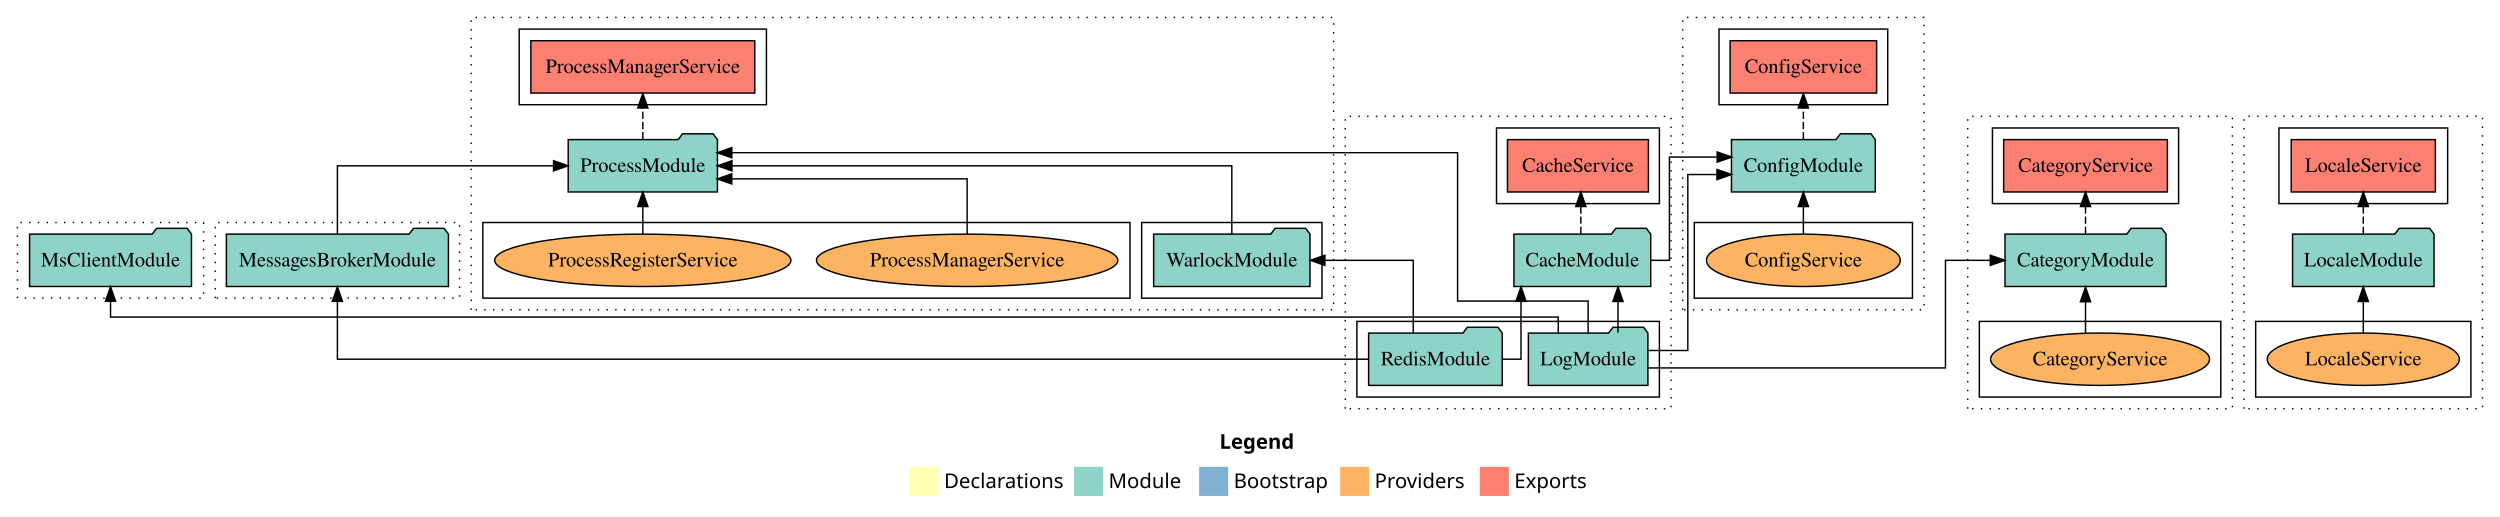
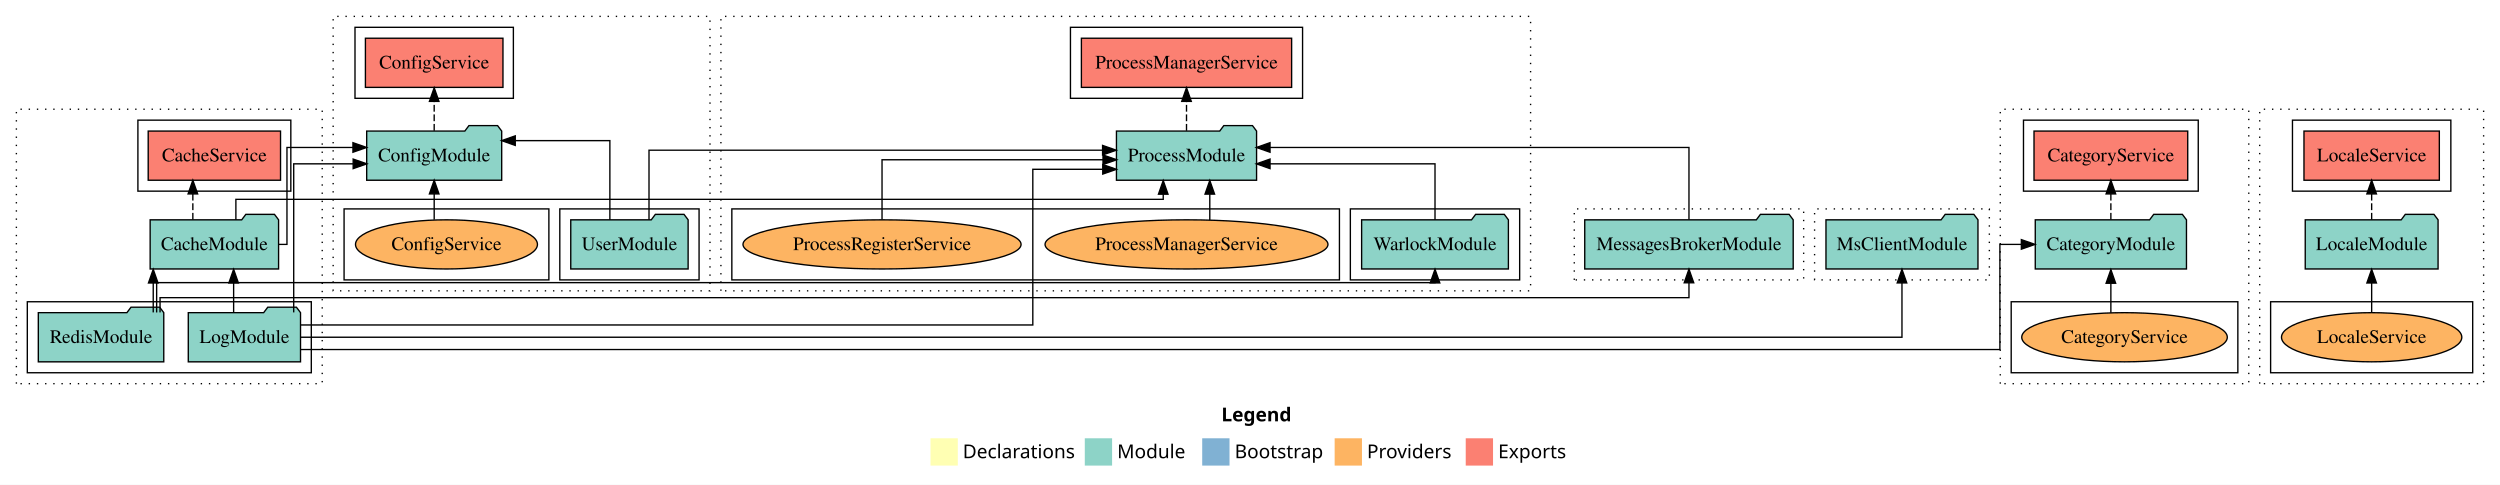
- <svg xmlns="http://www.w3.org/2000/svg" width="1719pt" height="355pt" viewBox="0.00 0.00 1719.00 355.00">
+ <svg xmlns="http://www.w3.org/2000/svg" width="1831pt" height="355pt" viewBox="0.00 0.00 1831.00 355.00">
  <g id="graph0" class="graph" transform="scale(1 1) rotate(0) translate(4 351)">
-     <polygon fill="white" stroke="transparent" points="-4,4 -4,-351 1715,-351 1715,4 -4,4" />
-     <text text-anchor="start" x="834.51" y="-42.4" font-family="Times-12" font-weight="bold" font-size="14.00">Legend</text>
-     <polygon fill="#ffffb3" stroke="transparent" points="621.5,-10 621.5,-30 641.5,-30 641.5,-10 621.5,-10" />
-     <text text-anchor="start" x="645.13" y="-15.4" font-family="Times-12" font-size="14.00">  Declarations</text>
-     <polygon fill="#8dd3c7" stroke="transparent" points="734.5,-10 734.5,-30 754.5,-30 754.5,-10 734.5,-10" />
-     <text text-anchor="start" x="758.23" y="-15.4" font-family="Times-12" font-size="14.00">  Module</text>
-     <polygon fill="#80b1d3" stroke="transparent" points="820.5,-10 820.5,-30 840.5,-30 840.5,-10 820.5,-10" />
-     <text text-anchor="start" x="844.28" y="-15.4" font-family="Times-12" font-size="14.00">  Bootstrap</text>
-     <polygon fill="#fdb462" stroke="transparent" points="917.5,-10 917.5,-30 937.5,-30 937.5,-10 917.5,-10" />
-     <text text-anchor="start" x="941.17" y="-15.4" font-family="Times-12" font-size="14.00">  Providers</text>
-     <polygon fill="#fb8072" stroke="transparent" points="1013.5,-10 1013.5,-30 1033.5,-30 1033.5,-10 1013.5,-10" />
-     <text text-anchor="start" x="1037.23" y="-15.4" font-family="Times-12" font-size="14.00">  Exports</text>
+     <polygon fill="white" stroke="transparent" points="-4,4 -4,-351 1827,-351 1827,4 -4,4" />
+     <text text-anchor="start" x="890.51" y="-42.4" font-family="Times-12" font-weight="bold" font-size="14.00">Legend</text>
+     <polygon fill="#ffffb3" stroke="transparent" points="677.5,-10 677.5,-30 697.5,-30 697.5,-10 677.5,-10" />
+     <text text-anchor="start" x="701.13" y="-15.4" font-family="Times-12" font-size="14.00">  Declarations</text>
+     <polygon fill="#8dd3c7" stroke="transparent" points="790.5,-10 790.5,-30 810.5,-30 810.5,-10 790.5,-10" />
+     <text text-anchor="start" x="814.23" y="-15.4" font-family="Times-12" font-size="14.00">  Module</text>
+     <polygon fill="#80b1d3" stroke="transparent" points="876.5,-10 876.5,-30 896.5,-30 896.5,-10 876.5,-10" />
+     <text text-anchor="start" x="900.28" y="-15.4" font-family="Times-12" font-size="14.00">  Bootstrap</text>
+     <polygon fill="#fdb462" stroke="transparent" points="973.5,-10 973.5,-30 993.5,-30 993.5,-10 973.5,-10" />
+     <text text-anchor="start" x="997.17" y="-15.4" font-family="Times-12" font-size="14.00">  Providers</text>
+     <polygon fill="#fb8072" stroke="transparent" points="1069.5,-10 1069.5,-30 1089.5,-30 1089.5,-10 1069.5,-10" />
+     <text text-anchor="start" x="1093.23" y="-15.4" font-family="Times-12" font-size="14.00">  Exports</text>
    <g id="clust7" class="cluster">
-       <polygon fill="none" stroke="black" stroke-dasharray="1,5" points="921,-70 921,-271 1145,-271 1145,-70 921,-70" />
+       <polygon fill="none" stroke="black" stroke-dasharray="1,5" points="8,-70 8,-271 232,-271 232,-70 8,-70" />
    </g>
    <g id="clust9" class="cluster">
-       <polygon fill="none" stroke="black" points="929,-78 929,-130 1137,-130 1137,-78 929,-78" />
+       <polygon fill="none" stroke="black" points="16,-78 16,-130 224,-130 224,-78 16,-78" />
    </g>
    <g id="clust10" class="cluster">
-       <polygon fill="none" stroke="black" points="1025,-211 1025,-263 1137,-263 1137,-211 1025,-211" />
+       <polygon fill="none" stroke="black" points="97,-211 97,-263 209,-263 209,-211 97,-211" />
    </g>
    <g id="clust19" class="cluster">
-       <polygon fill="none" stroke="black" stroke-dasharray="1,5" points="1349,-70 1349,-271 1531,-271 1531,-70 1349,-70" />
+       <polygon fill="none" stroke="black" stroke-dasharray="1,5" points="1461,-70 1461,-271 1643,-271 1643,-70 1461,-70" />
    </g>
    <g id="clust22" class="cluster">
-       <polygon fill="none" stroke="black" points="1366,-211 1366,-263 1494,-263 1494,-211 1366,-211" />
+       <polygon fill="none" stroke="black" points="1478,-211 1478,-263 1606,-263 1606,-211 1478,-211" />
    </g>
    <g id="clust24" class="cluster">
-       <polygon fill="none" stroke="black" points="1357,-78 1357,-130 1523,-130 1523,-78 1357,-78" />
+       <polygon fill="none" stroke="black" points="1469,-78 1469,-130 1635,-130 1635,-78 1469,-78" />
    </g>
    <g id="clust25" class="cluster">
-       <polygon fill="none" stroke="black" stroke-dasharray="1,5" points="1153,-138 1153,-339 1319,-339 1319,-138 1153,-138" />
+       <polygon fill="none" stroke="black" stroke-dasharray="1,5" points="240,-138 240,-339 516,-339 516,-138 240,-138" />
+     </g>
+     <g id="clust27" class="cluster">
+       <polygon fill="none" stroke="black" points="406,-146 406,-198 508,-198 508,-146 406,-146" />
    </g>
    <g id="clust28" class="cluster">
-       <polygon fill="none" stroke="black" points="1178,-279 1178,-331 1294,-331 1294,-279 1178,-279" />
+       <polygon fill="none" stroke="black" points="256,-279 256,-331 372,-331 372,-279 256,-279" />
    </g>
    <g id="clust30" class="cluster">
-       <polygon fill="none" stroke="black" points="1161,-146 1161,-198 1311,-198 1311,-146 1161,-146" />
+       <polygon fill="none" stroke="black" points="248,-146 248,-198 398,-198 398,-146 248,-146" />
    </g>
    <g id="clust43" class="cluster">
-       <polygon fill="none" stroke="black" stroke-dasharray="1,5" points="1539,-70 1539,-271 1703,-271 1703,-70 1539,-70" />
+       <polygon fill="none" stroke="black" stroke-dasharray="1,5" points="1651,-70 1651,-271 1815,-271 1815,-70 1651,-70" />
    </g>
    <g id="clust46" class="cluster">
-       <polygon fill="none" stroke="black" points="1563,-211 1563,-263 1679,-263 1679,-211 1563,-211" />
+       <polygon fill="none" stroke="black" points="1675,-211 1675,-263 1791,-263 1791,-211 1675,-211" />
    </g>
    <g id="clust48" class="cluster">
-       <polygon fill="none" stroke="black" points="1547,-78 1547,-130 1695,-130 1695,-78 1547,-78" />
+       <polygon fill="none" stroke="black" points="1659,-78 1659,-130 1807,-130 1807,-78 1659,-78" />
    </g>
    <g id="clust61" class="cluster">
-       <polygon fill="none" stroke="black" stroke-dasharray="1,5" points="144,-146 144,-198 312,-198 312,-146 144,-146" />
+       <polygon fill="none" stroke="black" stroke-dasharray="1,5" points="1149,-146 1149,-198 1317,-198 1317,-146 1149,-146" />
    </g>
    <g id="clust67" class="cluster">
-       <polygon fill="none" stroke="black" stroke-dasharray="1,5" points="8,-146 8,-198 136,-198 136,-146 8,-146" />
+       <polygon fill="none" stroke="black" stroke-dasharray="1,5" points="1325,-146 1325,-198 1453,-198 1453,-146 1325,-146" />
    </g>
    <g id="clust73" class="cluster">
-       <polygon fill="none" stroke="black" stroke-dasharray="1,5" points="320,-138 320,-339 913,-339 913,-138 320,-138" />
+       <polygon fill="none" stroke="black" stroke-dasharray="1,5" points="524,-138 524,-339 1117,-339 1117,-138 524,-138" />
    </g>
    <g id="clust75" class="cluster">
-       <polygon fill="none" stroke="black" points="781,-146 781,-198 905,-198 905,-146 781,-146" />
+       <polygon fill="none" stroke="black" points="985,-146 985,-198 1109,-198 1109,-146 985,-146" />
    </g>
    <g id="clust76" class="cluster">
-       <polygon fill="none" stroke="black" points="353,-279 353,-331 523,-331 523,-279 353,-279" />
+       <polygon fill="none" stroke="black" points="780,-279 780,-331 950,-331 950,-279 780,-279" />
    </g>
    <g id="clust78" class="cluster">
-       <polygon fill="none" stroke="black" points="328,-146 328,-198 773,-198 773,-146 328,-146" />
+       <polygon fill="none" stroke="black" points="532,-146 532,-198 977,-198 977,-146 532,-146" />
    </g>
    <g id="node1" class="node">
-       <polygon fill="#8dd3c7" stroke="black" points="1129.1,-122 1126.1,-126 1105.1,-126 1102.1,-122 1046.9,-122 1046.9,-86 1129.1,-86 1129.1,-122" />
-       <text text-anchor="middle" x="1088" y="-99.8" font-family="Times,serif" font-size="14.00">LogModule</text>
+       <polygon fill="#8dd3c7" stroke="black" points="216.1,-122 213.1,-126 192.1,-126 189.1,-122 133.9,-122 133.9,-86 216.1,-86 216.1,-122" />
+       <text text-anchor="middle" x="175" y="-99.8" font-family="Times,serif" font-size="14.00">LogModule</text>
    </g>
    <g id="node3" class="node">
-       <polygon fill="#8dd3c7" stroke="black" points="1131.03,-190 1128.03,-194 1107.03,-194 1104.03,-190 1036.97,-190 1036.97,-154 1131.03,-154 1131.03,-190" />
-       <text text-anchor="middle" x="1084" y="-167.8" font-family="Times,serif" font-size="14.00">CacheModule</text>
+       <polygon fill="#8dd3c7" stroke="black" points="200.03,-190 197.03,-194 176.03,-194 173.03,-190 105.97,-190 105.97,-154 200.03,-154 200.03,-190" />
+       <text text-anchor="middle" x="153" y="-167.8" font-family="Times,serif" font-size="14.00">CacheModule</text>
    </g>
    <g id="edge1" class="edge">
-       <path fill="none" stroke="black" d="M1108.53,-122.22C1108.53,-122.22 1108.53,-143.73 1108.53,-143.73" />
-       <polygon fill="black" stroke="black" points="1105.03,-143.73 1108.53,-153.73 1112.03,-143.73 1105.03,-143.73" />
+       <path fill="none" stroke="black" d="M167.11,-122.22C167.11,-122.22 167.11,-143.73 167.11,-143.73" />
+       <polygon fill="black" stroke="black" points="163.61,-143.73 167.11,-153.73 170.61,-143.73 163.61,-143.73" />
    </g>
    <g id="node5" class="node">
-       <polygon fill="#8dd3c7" stroke="black" points="1485.37,-190 1482.37,-194 1461.37,-194 1458.37,-190 1374.63,-190 1374.63,-154 1485.37,-154 1485.37,-190" />
-       <text text-anchor="middle" x="1430" y="-167.8" font-family="Times,serif" font-size="14.00">CategoryModule</text>
+       <polygon fill="#8dd3c7" stroke="black" points="1597.37,-190 1594.37,-194 1573.37,-194 1570.37,-190 1486.63,-190 1486.63,-154 1597.37,-154 1597.37,-190" />
+       <text text-anchor="middle" x="1542" y="-167.8" font-family="Times,serif" font-size="14.00">CategoryModule</text>
    </g>
    <g id="edge4" class="edge">
-       <path fill="none" stroke="black" d="M1129.13,-98C1199.08,-98 1333.71,-98 1333.71,-98 1333.71,-98 1333.71,-172 1333.71,-172 1333.71,-172 1364.55,-172 1364.55,-172" />
-       <polygon fill="black" stroke="black" points="1364.55,-175.5 1374.55,-172 1364.55,-168.5 1364.55,-175.5" />
+       <path fill="none" stroke="black" d="M216.32,-95C436.39,-95 1460.72,-95 1460.72,-95 1460.72,-95 1460.72,-172 1460.72,-172 1460.72,-172 1476.44,-172 1476.44,-172" />
+       <polygon fill="black" stroke="black" points="1476.44,-175.5 1486.44,-172 1476.44,-168.5 1476.44,-175.5" />
+     </g>
+     <g id="node9" class="node">
+       <polygon fill="#8dd3c7" stroke="black" points="363.44,-255 360.44,-259 339.44,-259 336.44,-255 264.56,-255 264.56,-219 363.44,-219 363.44,-255" />
+       <text text-anchor="middle" x="314" y="-232.8" font-family="Times,serif" font-size="14.00">ConfigModule</text>
+     </g>
+     <g id="edge8" class="edge">
+       <path fill="none" stroke="black" d="M211.11,-122.2C211.11,-157.31 211.11,-231 211.11,-231 211.11,-231 254.66,-231 254.66,-231" />
+       <polygon fill="black" stroke="black" points="254.66,-234.5 264.66,-231 254.66,-227.5 254.66,-234.5" />
+     </g>
+     <g id="node16" class="node">
+       <polygon fill="#8dd3c7" stroke="black" points="1444.66,-190 1441.66,-194 1420.66,-194 1417.66,-190 1333.34,-190 1333.34,-154 1444.66,-154 1444.66,-190" />
+       <text text-anchor="middle" x="1389" y="-167.8" font-family="Times,serif" font-size="14.00">MsClientModule</text>
+     </g>
+     <g id="edge15" class="edge">
+       <path fill="none" stroke="black" d="M216.09,-104C428.15,-104 1389,-104 1389,-104 1389,-104 1389,-143.78 1389,-143.78" />
+       <polygon fill="black" stroke="black" points="1385.5,-143.78 1389,-153.78 1392.5,-143.78 1385.5,-143.78" />
+     </g>
+     <g id="node18" class="node">
+       <polygon fill="#8dd3c7" stroke="black" points="916.31,-255 913.31,-259 892.31,-259 889.31,-255 813.69,-255 813.69,-219 916.31,-219 916.31,-255" />
+       <text text-anchor="middle" x="865" y="-232.8" font-family="Times,serif" font-size="14.00">ProcessModule</text>
+     </g>
+     <g id="edge17" class="edge">
+       <path fill="none" stroke="black" d="M216.06,-113C347.98,-113 752.43,-113 752.43,-113 752.43,-113 752.43,-227 752.43,-227 752.43,-227 803.66,-227 803.66,-227" />
+       <polygon fill="black" stroke="black" points="803.66,-230.5 813.66,-227 803.66,-223.5 803.66,-230.5" />
+     </g>
+     <g id="node2" class="node">
+       <polygon fill="#8dd3c7" stroke="black" points="115.94,-122 112.94,-126 91.94,-126 88.94,-122 24.06,-122 24.06,-86 115.94,-86 115.94,-122" />
+       <text text-anchor="middle" x="70" y="-99.8" font-family="Times,serif" font-size="14.00">RedisModule</text>
+     </g>
+     <g id="edge2" class="edge">
+       <path fill="none" stroke="black" d="M108.23,-122.22C108.23,-122.22 108.23,-143.73 108.23,-143.73" />
+       <polygon fill="black" stroke="black" points="104.73,-143.73 108.23,-153.73 111.73,-143.73 104.73,-143.73" />
+     </g>
+     <g id="node15" class="node">
+       <polygon fill="#8dd3c7" stroke="black" points="1309.34,-190 1306.34,-194 1285.34,-194 1282.34,-190 1156.66,-190 1156.66,-154 1309.34,-154 1309.34,-190" />
+       <text text-anchor="middle" x="1233" y="-167.8" font-family="Times,serif" font-size="14.00">MessagesBrokerModule</text>
+     </g>
+     <g id="edge14" class="edge">
+       <path fill="none" stroke="black" d="M113.22,-122.2C113.22,-128.03 113.22,-133 113.22,-133 113.22,-133 1233,-133 1233,-133 1233,-133 1233,-143.87 1233,-143.87" />
+       <polygon fill="black" stroke="black" points="1229.5,-143.87 1233,-153.87 1236.5,-143.87 1229.5,-143.87" />
+     </g>
+     <g id="node17" class="node">
+       <polygon fill="#8dd3c7" stroke="black" points="1100.75,-190 1097.75,-194 1076.75,-194 1073.75,-190 993.25,-190 993.25,-154 1100.75,-154 1100.75,-190" />
+       <text text-anchor="middle" x="1047" y="-167.8" font-family="Times,serif" font-size="14.00">WarlockModule</text>
+     </g>
+     <g id="edge24" class="edge">
+       <path fill="none" stroke="black" d="M110.73,-122.13C110.73,-132.71 110.73,-144 110.73,-144 110.73,-144 1047,-144 1047,-144 1047,-144 1047,-144.98 1047,-144.98" />
+       <polygon fill="black" stroke="black" points="1043.5,-143.79 1047,-153.79 1050.5,-143.79 1043.5,-143.79" />
+     </g>
+     <g id="node4" class="node">
+       <polygon fill="#fb8072" stroke="black" points="201.46,-255 104.54,-255 104.54,-219 201.46,-219 201.46,-255" />
+       <text text-anchor="middle" x="153" y="-232.8" font-family="Times,serif" font-size="14.00">CacheService </text>
+     </g>
+     <g id="edge3" class="edge">
+       <path fill="none" stroke="black" stroke-dasharray="5,2" d="M137.24,-190.11C137.24,-190.11 137.24,-208.99 137.24,-208.99" />
+       <polygon fill="black" stroke="black" points="133.75,-208.99 137.24,-218.99 140.75,-208.99 133.75,-208.99" />
+     </g>
+     <g id="edge7" class="edge">
+       <path fill="none" stroke="black" d="M200.07,-172C203.8,-172 206.17,-172 206.17,-172 206.17,-172 206.17,-243 206.17,-243 206.17,-243 254.5,-243 254.5,-243" />
+       <polygon fill="black" stroke="black" points="254.5,-246.5 264.5,-243 254.5,-239.5 254.5,-246.5" />
+     </g>
+     <g id="edge16" class="edge">
+       <path fill="none" stroke="black" d="M168.76,-190.04C168.76,-197.75 168.76,-205 168.76,-205 168.76,-205 847.95,-205 847.95,-205 847.95,-205 847.95,-208.76 847.95,-208.76" />
+       <polygon fill="black" stroke="black" points="844.45,-208.76 847.95,-218.76 851.45,-208.76 844.45,-208.76" />
+     </g>
+     <g id="node6" class="node">
+       <polygon fill="#fb8072" stroke="black" points="1598.29,-255 1485.71,-255 1485.71,-219 1598.29,-219 1598.29,-255" />
+       <text text-anchor="middle" x="1542" y="-232.8" font-family="Times,serif" font-size="14.00">CategoryService </text>
+     </g>
+     <g id="edge5" class="edge">
+       <path fill="none" stroke="black" stroke-dasharray="5,2" d="M1542,-190.11C1542,-190.11 1542,-208.99 1542,-208.99" />
+       <polygon fill="black" stroke="black" points="1538.5,-208.99 1542,-218.99 1545.5,-208.99 1538.5,-208.99" />
+     </g>
+     <g id="node7" class="node">
+       <ellipse fill="#fdb462" stroke="black" cx="1552" cy="-104" rx="75.28" ry="18" />
+       <text text-anchor="middle" x="1552" y="-99.8" font-family="Times,serif" font-size="14.00">CategoryService</text>
+     </g>
+     <g id="edge6" class="edge">
+       <path fill="none" stroke="black" d="M1542,-121.87C1542,-121.87 1542,-143.54 1542,-143.54" />
+       <polygon fill="black" stroke="black" points="1538.5,-143.54 1542,-153.54 1545.5,-143.54 1538.5,-143.54" />
    </g>
    <g id="node8" class="node">
-       <polygon fill="#8dd3c7" stroke="black" points="1285.44,-255 1282.44,-259 1261.44,-259 1258.44,-255 1186.56,-255 1186.56,-219 1285.44,-219 1285.44,-255" />
-       <text text-anchor="middle" x="1236" y="-232.8" font-family="Times,serif" font-size="14.00">ConfigModule</text>
-     </g>
-     <g id="edge8" class="edge">
-       <path fill="none" stroke="black" d="M1129.06,-110C1143.66,-110 1156.54,-110 1156.54,-110 1156.54,-110 1156.54,-231 1156.54,-231 1156.54,-231 1176.58,-231 1176.58,-231" />
-       <polygon fill="black" stroke="black" points="1176.58,-234.5 1186.58,-231 1176.58,-227.5 1176.58,-234.5" />
-     </g>
-     <g id="node15" class="node">
-       <polygon fill="#8dd3c7" stroke="black" points="127.66,-190 124.66,-194 103.66,-194 100.66,-190 16.34,-190 16.34,-154 127.66,-154 127.66,-190" />
-       <text text-anchor="middle" x="72" y="-167.8" font-family="Times,serif" font-size="14.00">MsClientModule</text>
-     </g>
-     <g id="edge14" class="edge">
-       <path fill="none" stroke="black" d="M1067.47,-122.2C1067.47,-128.03 1067.47,-133 1067.47,-133 1067.47,-133 72,-133 72,-133 72,-133 72,-143.87 72,-143.87" />
-       <polygon fill="black" stroke="black" points="68.5,-143.87 72,-153.87 75.5,-143.87 68.5,-143.87" />
-     </g>
-     <g id="node17" class="node">
-       <polygon fill="#8dd3c7" stroke="black" points="489.31,-255 486.31,-259 465.31,-259 462.31,-255 386.69,-255 386.69,-219 489.31,-219 489.31,-255" />
-       <text text-anchor="middle" x="438" y="-232.8" font-family="Times,serif" font-size="14.00">ProcessModule</text>
-     </g>
-     <g id="edge15" class="edge">
-       <path fill="none" stroke="black" d="M1088,-122.13C1088,-132.71 1088,-144 1088,-144 1088,-144 998.24,-144 998.24,-144 998.24,-144 998.24,-246 998.24,-246 998.24,-246 499.2,-246 499.2,-246" />
-       <polygon fill="black" stroke="black" points="499.2,-242.5 489.2,-246 499.2,-249.5 499.2,-242.5" />
-     </g>
-     <g id="node2" class="node">
-       <polygon fill="#8dd3c7" stroke="black" points="1028.94,-122 1025.94,-126 1004.94,-126 1001.94,-122 937.06,-122 937.06,-86 1028.94,-86 1028.94,-122" />
-       <text text-anchor="middle" x="983" y="-99.8" font-family="Times,serif" font-size="14.00">RedisModule</text>
-     </g>
-     <g id="edge2" class="edge">
-       <path fill="none" stroke="black" d="M1028.78,-104C1036.38,-104 1041.84,-104 1041.84,-104 1041.84,-104 1041.84,-143.78 1041.84,-143.78" />
-       <polygon fill="black" stroke="black" points="1038.34,-143.78 1041.84,-153.78 1045.34,-143.78 1038.34,-143.78" />
+       <polygon fill="#8dd3c7" stroke="black" points="499.98,-190 496.98,-194 475.98,-194 472.98,-190 414.02,-190 414.02,-154 499.98,-154 499.98,-190" />
+       <text text-anchor="middle" x="457" y="-167.8" font-family="Times,serif" font-size="14.00">UserModule</text>
+     </g>
+     <g id="edge9" class="edge">
+       <path fill="none" stroke="black" d="M442.67,-190.01C442.67,-212.49 442.67,-248 442.67,-248 442.67,-248 373.38,-248 373.38,-248" />
+       <polygon fill="black" stroke="black" points="373.38,-244.5 363.38,-248 373.38,-251.5 373.38,-244.5" />
+     </g>
+     <g id="edge19" class="edge">
+       <path fill="none" stroke="black" d="M471.33,-190.13C471.33,-210.57 471.33,-241 471.33,-241 471.33,-241 803.53,-241 803.53,-241" />
+       <polygon fill="black" stroke="black" points="803.53,-244.5 813.53,-241 803.53,-237.5 803.53,-244.5" />
+     </g>
+     <g id="node10" class="node">
+       <polygon fill="#fb8072" stroke="black" points="364.37,-323 263.63,-323 263.63,-287 364.37,-287 364.37,-323" />
+       <text text-anchor="middle" x="314" y="-300.8" font-family="Times,serif" font-size="14.00">ConfigService </text>
+     </g>
+     <g id="edge10" class="edge">
+       <path fill="none" stroke="black" stroke-dasharray="5,2" d="M314,-255.22C314,-255.22 314,-276.73 314,-276.73" />
+       <polygon fill="black" stroke="black" points="310.5,-276.73 314,-286.73 317.5,-276.73 310.5,-276.73" />
+     </g>
+     <g id="node11" class="node">
+       <ellipse fill="#fdb462" stroke="black" cx="323" cy="-172" rx="66.63" ry="18" />
+       <text text-anchor="middle" x="323" y="-167.8" font-family="Times,serif" font-size="14.00">ConfigService</text>
+     </g>
+     <g id="edge11" class="edge">
+       <path fill="none" stroke="black" d="M314,-190.11C314,-190.11 314,-208.99 314,-208.99" />
+       <polygon fill="black" stroke="black" points="310.5,-208.99 314,-218.99 317.5,-208.99 310.5,-208.99" />
+     </g>
+     <g id="node12" class="node">
+       <polygon fill="#fb8072" stroke="black" points="1782.57,-255 1683.43,-255 1683.43,-219 1782.57,-219 1782.57,-255" />
+       <text text-anchor="middle" x="1733" y="-232.8" font-family="Times,serif" font-size="14.00">LocaleService </text>
+     </g>
+     <g id="node13" class="node">
+       <polygon fill="#8dd3c7" stroke="black" points="1781.64,-190 1778.64,-194 1757.64,-194 1754.64,-190 1684.36,-190 1684.36,-154 1781.64,-154 1781.64,-190" />
+       <text text-anchor="middle" x="1733" y="-167.8" font-family="Times,serif" font-size="14.00">LocaleModule</text>
+     </g>
+     <g id="edge12" class="edge">
+       <path fill="none" stroke="black" stroke-dasharray="5,2" d="M1733,-190.11C1733,-190.11 1733,-208.99 1733,-208.99" />
+       <polygon fill="black" stroke="black" points="1729.5,-208.99 1733,-218.99 1736.5,-208.99 1729.5,-208.99" />
    </g>
    <g id="node14" class="node">
-       <polygon fill="#8dd3c7" stroke="black" points="304.34,-190 301.34,-194 280.34,-194 277.34,-190 151.66,-190 151.66,-154 304.34,-154 304.34,-190" />
-       <text text-anchor="middle" x="228" y="-167.8" font-family="Times,serif" font-size="14.00">MessagesBrokerModule</text>
+       <ellipse fill="#fdb462" stroke="black" cx="1733" cy="-104" rx="66.03" ry="18" />
+       <text text-anchor="middle" x="1733" y="-99.8" font-family="Times,serif" font-size="14.00">LocaleService</text>
    </g>
    <g id="edge13" class="edge">
-       <path fill="none" stroke="black" d="M937.19,-104C773.61,-104 228,-104 228,-104 228,-104 228,-143.78 228,-143.78" />
-       <polygon fill="black" stroke="black" points="224.5,-143.78 228,-153.78 231.5,-143.78 224.5,-143.78" />
-     </g>
-     <g id="node16" class="node">
-       <polygon fill="#8dd3c7" stroke="black" points="896.75,-190 893.75,-194 872.75,-194 869.75,-190 789.25,-190 789.25,-154 896.75,-154 896.75,-190" />
-       <text text-anchor="middle" x="843" y="-167.8" font-family="Times,serif" font-size="14.00">WarlockModule</text>
+       <path fill="none" stroke="black" d="M1733,-122.22C1733,-122.22 1733,-143.73 1733,-143.73" />
+       <polygon fill="black" stroke="black" points="1729.5,-143.73 1733,-153.73 1736.5,-143.73 1729.5,-143.73" />
+     </g>
+     <g id="edge18" class="edge">
+       <path fill="none" stroke="black" d="M1233,-190.28C1233,-211.32 1233,-243 1233,-243 1233,-243 926.17,-243 926.17,-243" />
+       <polygon fill="black" stroke="black" points="926.17,-239.5 916.17,-243 926.17,-246.5 926.17,-239.5" />
+     </g>
+     <g id="edge20" class="edge">
+       <path fill="none" stroke="black" d="M1047,-190.02C1047,-207.37 1047,-231 1047,-231 1047,-231 926.18,-231 926.18,-231" />
+       <polygon fill="black" stroke="black" points="926.18,-227.5 916.18,-231 926.18,-234.5 926.18,-227.5" />
+     </g>
+     <g id="node19" class="node">
+       <polygon fill="#fb8072" stroke="black" points="941.99,-323 788.01,-323 788.01,-287 941.99,-287 941.99,-323" />
+       <text text-anchor="middle" x="865" y="-300.8" font-family="Times,serif" font-size="14.00">ProcessManagerService </text>
    </g>
    <g id="edge21" class="edge">
-       <path fill="none" stroke="black" d="M967.76,-122.22C967.76,-142.37 967.76,-172 967.76,-172 967.76,-172 907,-172 907,-172" />
-       <polygon fill="black" stroke="black" points="907,-168.5 897,-172 907,-175.5 907,-168.5" />
-     </g>
-     <g id="node4" class="node">
-       <polygon fill="#fb8072" stroke="black" points="1129.46,-255 1032.54,-255 1032.54,-219 1129.46,-219 1129.46,-255" />
-       <text text-anchor="middle" x="1081" y="-232.8" font-family="Times,serif" font-size="14.00">CacheService </text>
-     </g>
-     <g id="edge3" class="edge">
-       <path fill="none" stroke="black" stroke-dasharray="5,2" d="M1082.98,-190.11C1082.98,-190.11 1082.98,-208.99 1082.98,-208.99" />
-       <polygon fill="black" stroke="black" points="1079.48,-208.99 1082.98,-218.99 1086.48,-208.99 1079.48,-208.99" />
-     </g>
-     <g id="edge7" class="edge">
-       <path fill="none" stroke="black" d="M1131.2,-172C1138.63,-172 1143.9,-172 1143.9,-172 1143.9,-172 1143.9,-243 1143.9,-243 1143.9,-243 1176.72,-243 1176.72,-243" />
-       <polygon fill="black" stroke="black" points="1176.72,-246.5 1186.72,-243 1176.72,-239.5 1176.72,-246.5" />
-     </g>
-     <g id="node6" class="node">
-       <polygon fill="#fb8072" stroke="black" points="1486.29,-255 1373.71,-255 1373.71,-219 1486.29,-219 1486.29,-255" />
-       <text text-anchor="middle" x="1430" y="-232.8" font-family="Times,serif" font-size="14.00">CategoryService </text>
-     </g>
-     <g id="edge5" class="edge">
-       <path fill="none" stroke="black" stroke-dasharray="5,2" d="M1430,-190.11C1430,-190.11 1430,-208.99 1430,-208.99" />
-       <polygon fill="black" stroke="black" points="1426.5,-208.99 1430,-218.99 1433.5,-208.99 1426.5,-208.99" />
-     </g>
-     <g id="node7" class="node">
-       <ellipse fill="#fdb462" stroke="black" cx="1440" cy="-104" rx="75.28" ry="18" />
-       <text text-anchor="middle" x="1440" y="-99.8" font-family="Times,serif" font-size="14.00">CategoryService</text>
-     </g>
-     <g id="edge6" class="edge">
-       <path fill="none" stroke="black" d="M1430,-121.87C1430,-121.87 1430,-143.54 1430,-143.54" />
-       <polygon fill="black" stroke="black" points="1426.5,-143.54 1430,-153.54 1433.5,-143.54 1426.5,-143.54" />
-     </g>
-     <g id="node9" class="node">
-       <polygon fill="#fb8072" stroke="black" points="1286.37,-323 1185.63,-323 1185.63,-287 1286.37,-287 1286.37,-323" />
-       <text text-anchor="middle" x="1236" y="-300.8" font-family="Times,serif" font-size="14.00">ConfigService </text>
-     </g>
-     <g id="edge9" class="edge">
-       <path fill="none" stroke="black" stroke-dasharray="5,2" d="M1236,-255.22C1236,-255.22 1236,-276.73 1236,-276.73" />
-       <polygon fill="black" stroke="black" points="1232.5,-276.73 1236,-286.73 1239.5,-276.73 1232.5,-276.73" />
-     </g>
-     <g id="node10" class="node">
-       <ellipse fill="#fdb462" stroke="black" cx="1236" cy="-172" rx="66.63" ry="18" />
-       <text text-anchor="middle" x="1236" y="-167.8" font-family="Times,serif" font-size="14.00">ConfigService</text>
-     </g>
-     <g id="edge10" class="edge">
-       <path fill="none" stroke="black" d="M1236,-190.11C1236,-190.11 1236,-208.99 1236,-208.99" />
-       <polygon fill="black" stroke="black" points="1232.5,-208.99 1236,-218.99 1239.5,-208.99 1232.5,-208.99" />
-     </g>
-     <g id="node11" class="node">
-       <polygon fill="#fb8072" stroke="black" points="1670.57,-255 1571.43,-255 1571.43,-219 1670.57,-219 1670.57,-255" />
-       <text text-anchor="middle" x="1621" y="-232.8" font-family="Times,serif" font-size="14.00">LocaleService </text>
-     </g>
-     <g id="node12" class="node">
-       <polygon fill="#8dd3c7" stroke="black" points="1669.64,-190 1666.64,-194 1645.64,-194 1642.64,-190 1572.36,-190 1572.36,-154 1669.64,-154 1669.64,-190" />
-       <text text-anchor="middle" x="1621" y="-167.8" font-family="Times,serif" font-size="14.00">LocaleModule</text>
-     </g>
-     <g id="edge11" class="edge">
-       <path fill="none" stroke="black" stroke-dasharray="5,2" d="M1621,-190.11C1621,-190.11 1621,-208.99 1621,-208.99" />
-       <polygon fill="black" stroke="black" points="1617.5,-208.99 1621,-218.99 1624.5,-208.99 1617.5,-208.99" />
-     </g>
-     <g id="node13" class="node">
-       <ellipse fill="#fdb462" stroke="black" cx="1621" cy="-104" rx="66.03" ry="18" />
-       <text text-anchor="middle" x="1621" y="-99.8" font-family="Times,serif" font-size="14.00">LocaleService</text>
-     </g>
-     <g id="edge12" class="edge">
-       <path fill="none" stroke="black" d="M1621,-122.22C1621,-122.22 1621,-143.73 1621,-143.73" />
-       <polygon fill="black" stroke="black" points="1617.5,-143.73 1621,-153.73 1624.5,-143.73 1617.5,-143.73" />
-     </g>
-     <g id="edge16" class="edge">
-       <path fill="none" stroke="black" d="M228,-190.11C228,-209.34 228,-237 228,-237 228,-237 376.63,-237 376.63,-237" />
-       <polygon fill="black" stroke="black" points="376.63,-240.5 386.63,-237 376.63,-233.5 376.63,-240.5" />
-     </g>
-     <g id="edge17" class="edge">
-       <path fill="none" stroke="black" d="M843,-190.11C843,-209.34 843,-237 843,-237 843,-237 499.29,-237 499.29,-237" />
-       <polygon fill="black" stroke="black" points="499.29,-233.5 489.29,-237 499.29,-240.5 499.29,-233.5" />
-     </g>
-     <g id="node18" class="node">
-       <polygon fill="#fb8072" stroke="black" points="514.99,-323 361.01,-323 361.01,-287 514.99,-287 514.99,-323" />
-       <text text-anchor="middle" x="438" y="-300.8" font-family="Times,serif" font-size="14.00">ProcessManagerService </text>
-     </g>
-     <g id="edge18" class="edge">
-       <path fill="none" stroke="black" stroke-dasharray="5,2" d="M438,-255.22C438,-255.22 438,-276.73 438,-276.73" />
-       <polygon fill="black" stroke="black" points="434.5,-276.73 438,-286.73 441.5,-276.73 434.5,-276.73" />
-     </g>
-     <g id="node19" class="node">
-       <ellipse fill="#fdb462" stroke="black" cx="661" cy="-172" rx="103.61" ry="18" />
-       <text text-anchor="middle" x="661" y="-167.8" font-family="Times,serif" font-size="14.00">ProcessManagerService</text>
-     </g>
-     <g id="edge19" class="edge">
-       <path fill="none" stroke="black" d="M661,-190.03C661,-206.4 661,-228 661,-228 661,-228 499.16,-228 499.16,-228" />
-       <polygon fill="black" stroke="black" points="499.16,-224.5 489.16,-228 499.16,-231.5 499.16,-224.5" />
+       <path fill="none" stroke="black" stroke-dasharray="5,2" d="M865,-255.22C865,-255.22 865,-276.73 865,-276.73" />
+       <polygon fill="black" stroke="black" points="861.5,-276.73 865,-286.73 868.5,-276.73 861.5,-276.73" />
    </g>
    <g id="node20" class="node">
-       <ellipse fill="#fdb462" stroke="black" cx="438" cy="-172" rx="101.84" ry="18" />
-       <text text-anchor="middle" x="438" y="-167.8" font-family="Times,serif" font-size="14.00">ProcessRegisterService</text>
-     </g>
-     <g id="edge20" class="edge">
-       <path fill="none" stroke="black" d="M438,-190.11C438,-190.11 438,-208.99 438,-208.99" />
-       <polygon fill="black" stroke="black" points="434.5,-208.99 438,-218.99 441.5,-208.99 434.5,-208.99" />
+       <ellipse fill="#fdb462" stroke="black" cx="865" cy="-172" rx="103.61" ry="18" />
+       <text text-anchor="middle" x="865" y="-167.8" font-family="Times,serif" font-size="14.00">ProcessManagerService</text>
+     </g>
+     <g id="edge22" class="edge">
+       <path fill="none" stroke="black" d="M882.05,-189.76C882.05,-189.76 882.05,-208.81 882.05,-208.81" />
+       <polygon fill="black" stroke="black" points="878.55,-208.81 882.05,-218.81 885.55,-208.81 878.55,-208.81" />
+     </g>
+     <g id="node21" class="node">
+       <ellipse fill="#fdb462" stroke="black" cx="642" cy="-172" rx="101.84" ry="18" />
+       <text text-anchor="middle" x="642" y="-167.8" font-family="Times,serif" font-size="14.00">ProcessRegisterService</text>
+     </g>
+     <g id="edge23" class="edge">
+       <path fill="none" stroke="black" d="M642,-190.27C642,-208.56 642,-234 642,-234 642,-234 803.84,-234 803.84,-234" />
+       <polygon fill="black" stroke="black" points="803.84,-237.5 813.84,-234 803.84,-230.5 803.84,-237.5" />
    </g>
  </g>
</svg>
